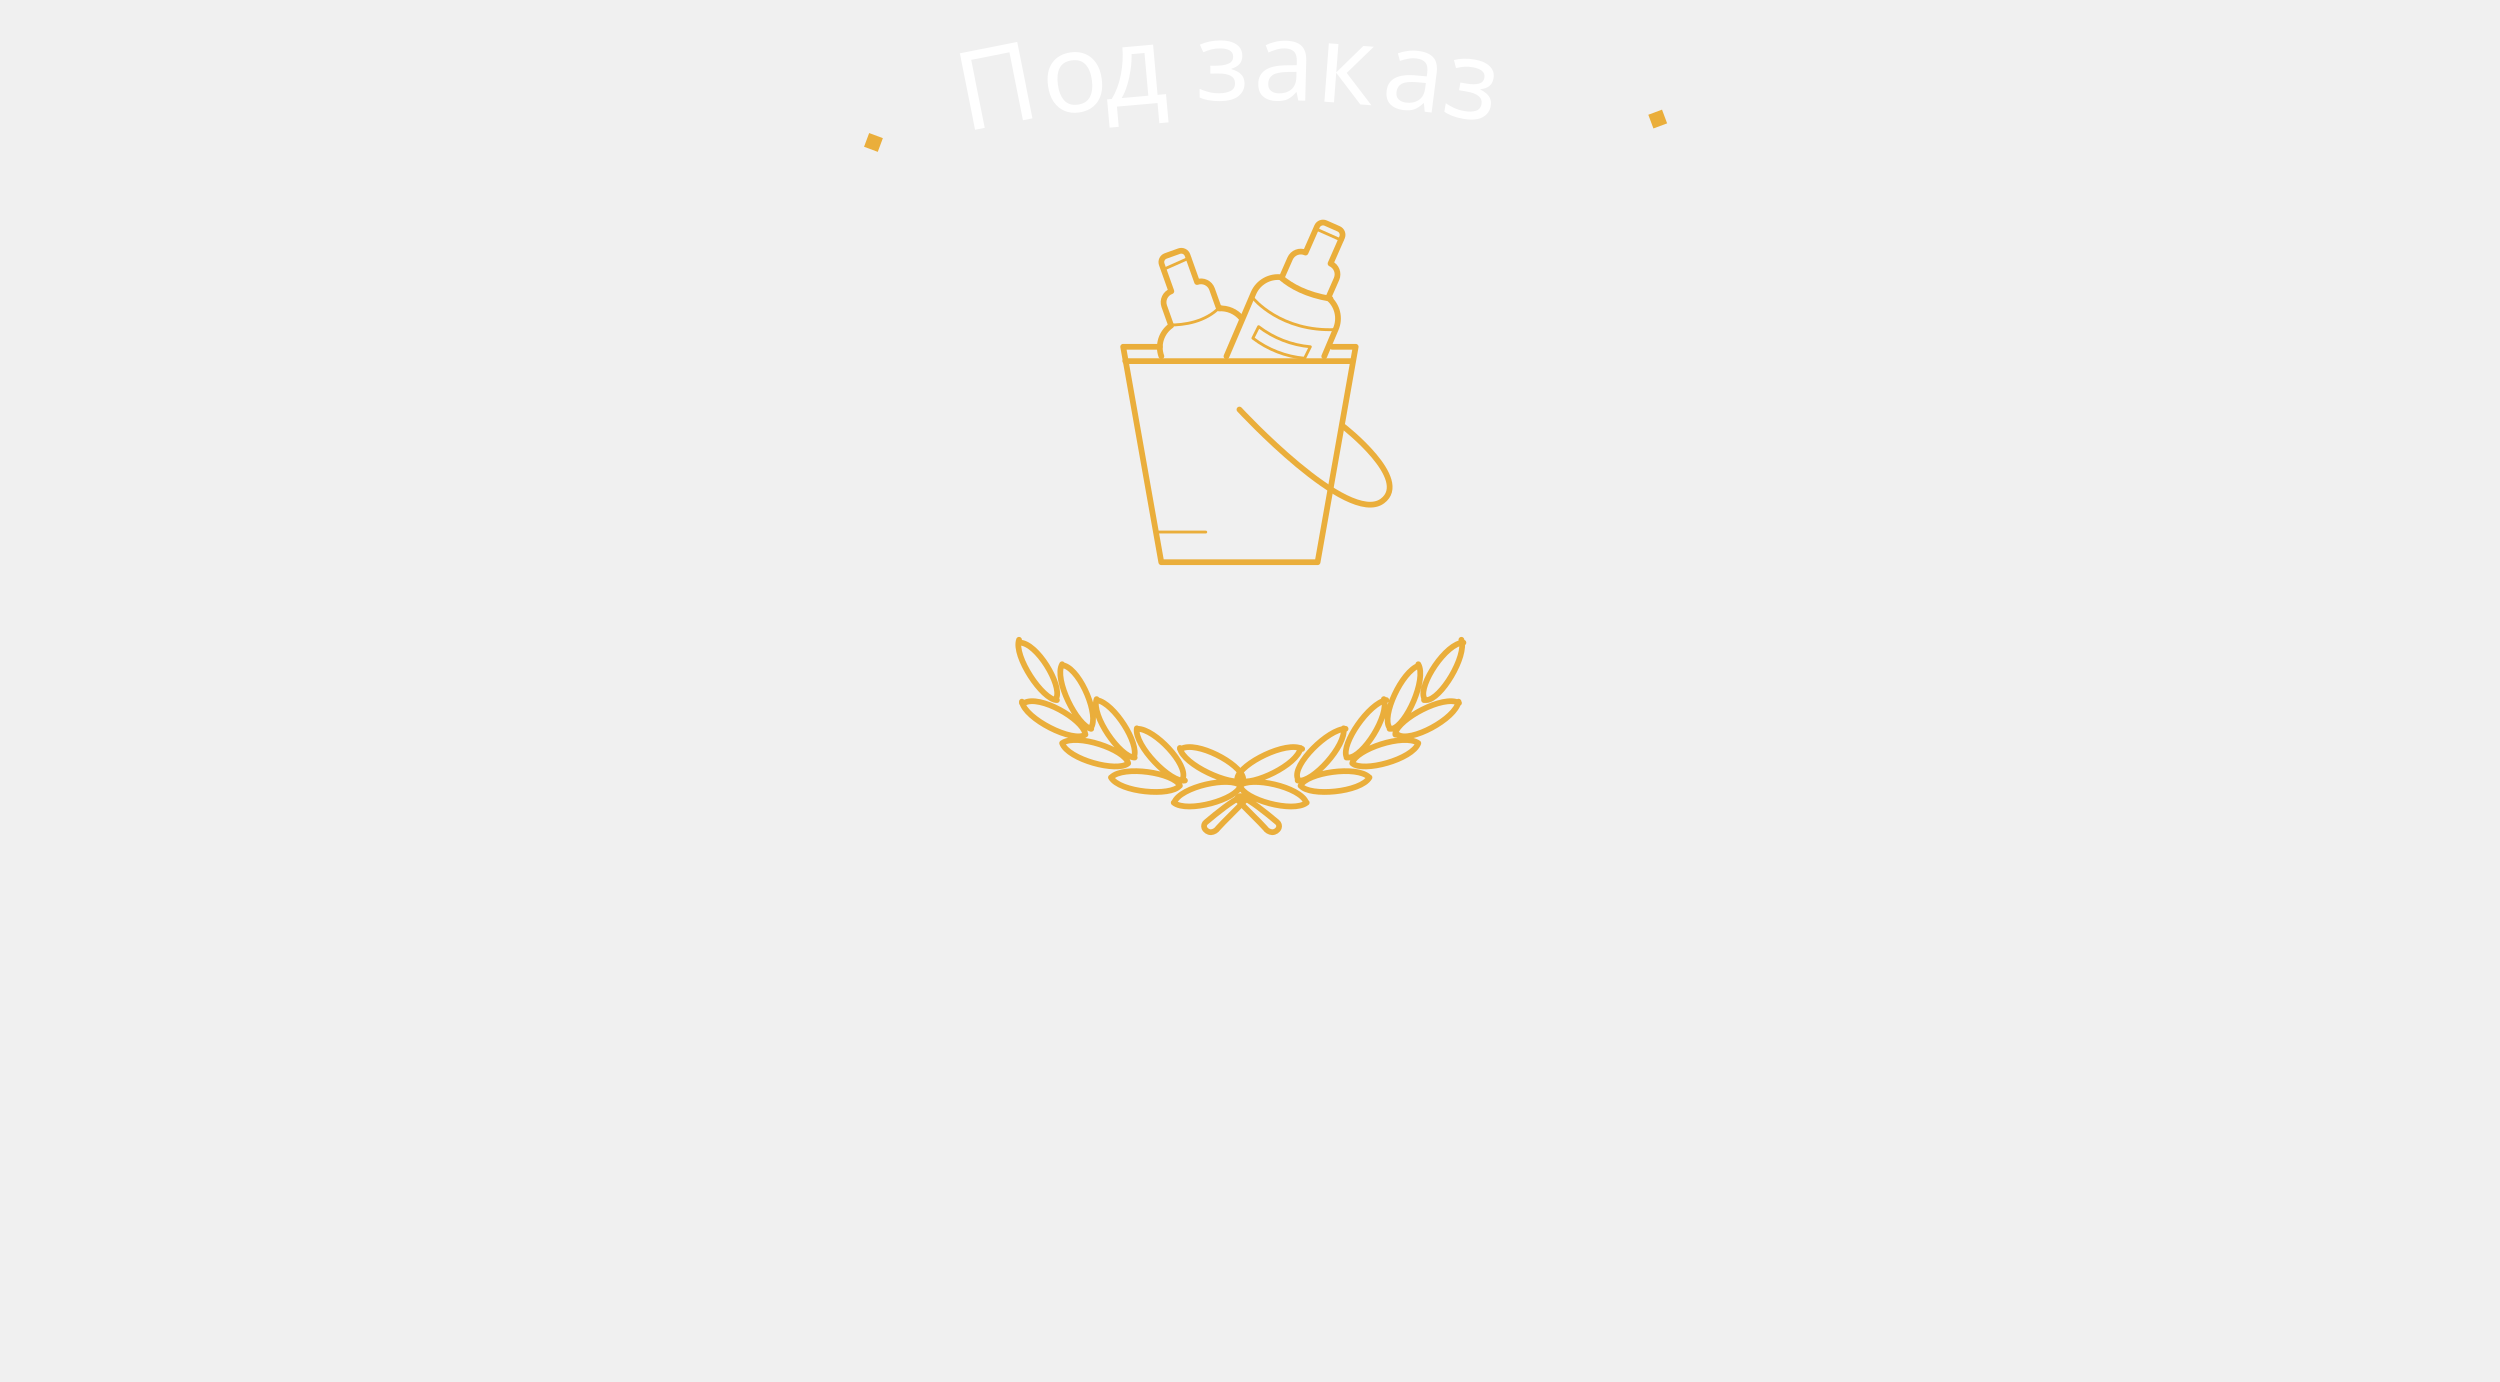
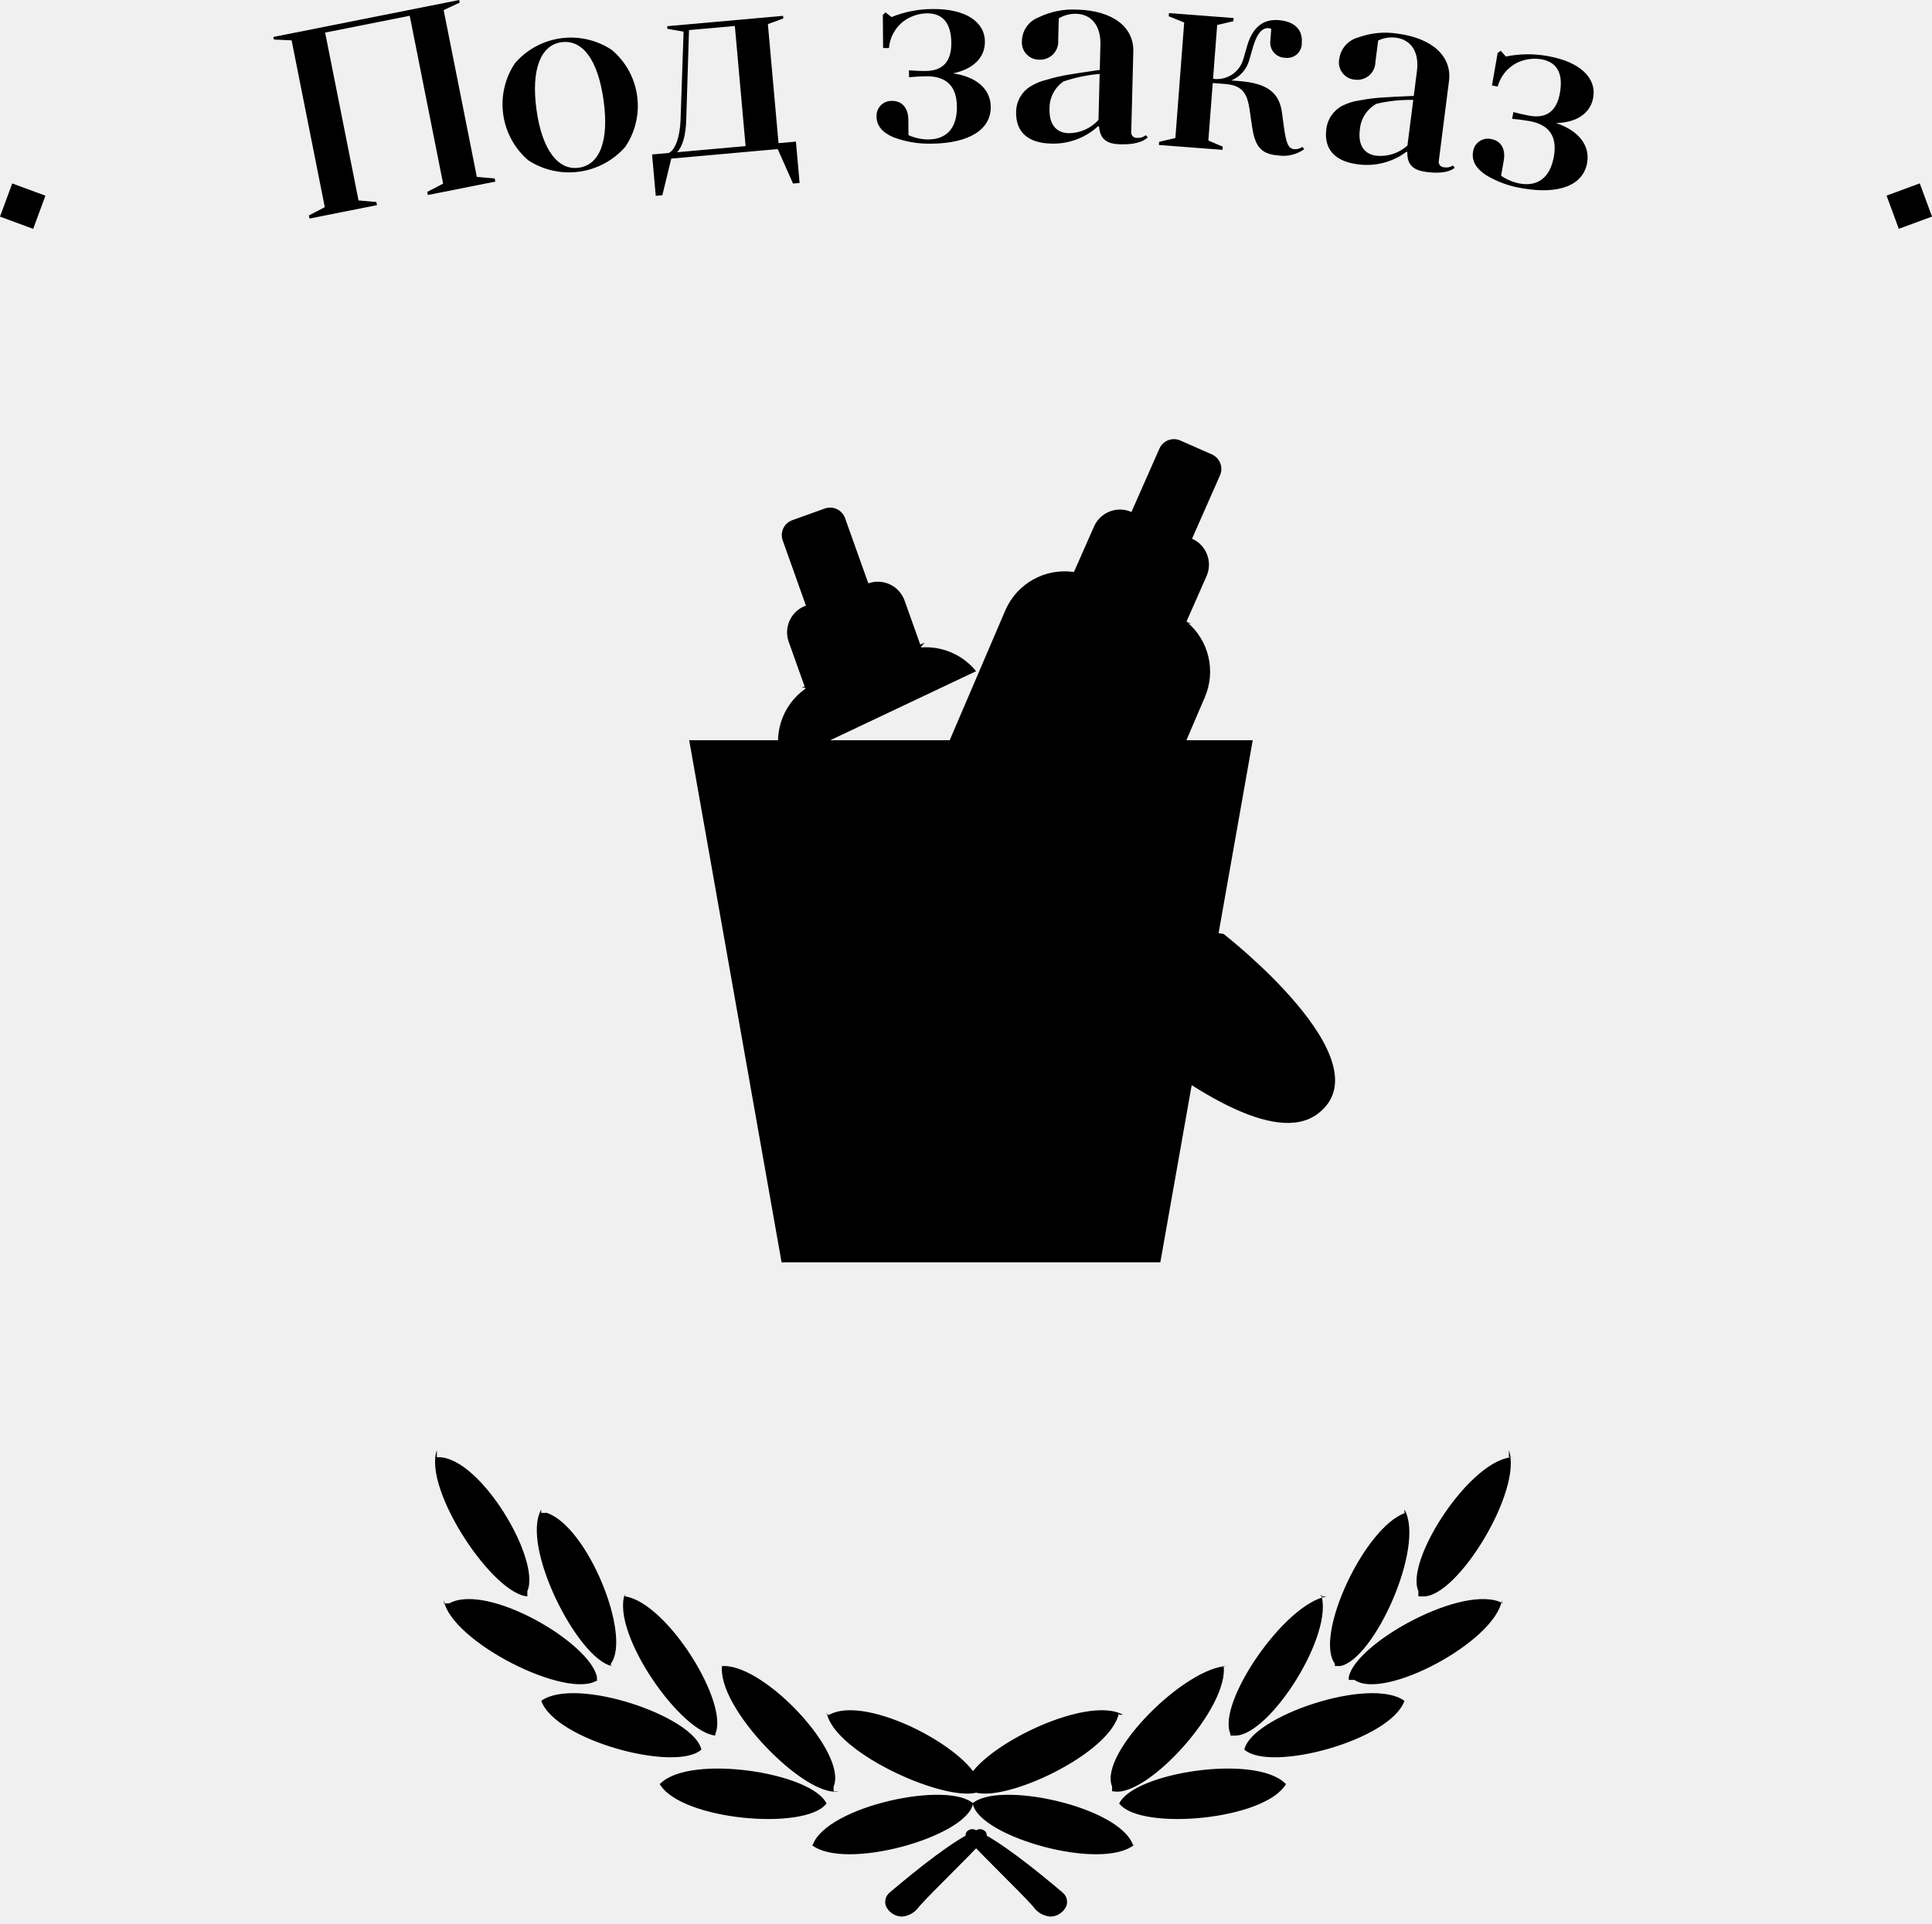
- <svg xmlns="http://www.w3.org/2000/svg" id="Layer_1" data-name="Layer 1" viewBox="0 0 870.31 480.76">
-   <defs>
-     <style>.cls-1,.cls-2,.cls-3{fill:none;stroke:#eaae3b;stroke-linecap:round;stroke-linejoin:round;}.cls-1,.cls-3{stroke-width:2px;}.cls-3{fill-rule:evenodd;}.cls-4{font-size:38px;fill:#fff;font-family:Anglecia Pro Display;}.cls-5{fill:#eaae3b;}</style>
-   </defs>
-   <polyline class="cls-1" points="403.75 120.72 391 120.72 404.27 195.72 458.68 195.72 471.95 120.72 463.75 120.72" />
-   <line class="cls-1" x1="391.75" y1="125.72" x2="470.75" y2="125.72" />
-   <path class="cls-1" d="M1451.73,2137.85s37.68,40.78,49.76,31.85c10.17-7.52-13.48-25.87-13.48-25.87" transform="translate(-1020.25 -1995.28)" />
-   <path class="cls-1" d="M1452.47,2106.08a9.31,9.31,0,0,0-7.88-3.42l-2.4-6.73a4.08,4.08,0,0,0-5.21-2.47h0l-3.34-9.37a2.28,2.28,0,0,0-2.92-1.38l-4.66,1.67a2.28,2.28,0,0,0-1.38,2.91l3.34,9.38v0a4.08,4.08,0,0,0-2.47,5.21l2.4,6.73a9.28,9.28,0,0,0-3.4,10.7" transform="translate(-1020.25 -1995.28)" />
-   <path class="cls-2" d="M1427.41,2108.43c4.93,0,12.46-.92,17.69-6.43" transform="translate(-1020.25 -1995.28)" />
-   <path class="cls-1" d="M1481.25,2119.32l4-9.44a9.28,9.28,0,0,0-2.61-10.92l2.88-6.54a4.08,4.08,0,0,0-2.08-5.38h0l4-9.1a2.28,2.28,0,0,0-1.17-3l-4.53-2a2.28,2.28,0,0,0-3,1.17l-4,9.1h0a4.08,4.08,0,0,0-5.38,2.08l-2.88,6.54a9.28,9.28,0,0,0-9.83,5.44l-9.44,22.05" transform="translate(-1020.25 -1995.28)" />
-   <path class="cls-1" d="M1466.3,2092c3.34,2.85,8.73,5.92,17.11,7.28" transform="translate(-1020.25 -1995.28)" />
-   <line class="cls-2" x1="458.16" y1="79.72" x2="467.16" y2="83.72" />
-   <line class="cls-2" x1="414.16" y1="89.72" x2="405.16" y2="93.72" />
-   <path class="cls-2" d="M1456.41,2099s9.6,12,29,11" transform="translate(-1020.25 -1995.28)" />
-   <path class="cls-2" d="M1474.41,2120a34.59,34.59,0,0,1-18-7l2-4a34.59,34.59,0,0,0,18,7Z" transform="translate(-1020.25 -1995.28)" />
-   <line class="cls-2" x1="402.75" y1="185.22" x2="419.75" y2="185.22" />
-   <path class="cls-3" d="M1429,2274.7h0c2-5.57,19.61-9.33,23.15-5.87H1452c-1,4.73-18.42,9.65-23.15,5.87H1429Zm10.5,8.77h0a2.55,2.55,0,0,0,2.3,1.53,3.29,3.29,0,0,0,2.47-1.44c1.9-2.15,7-7,9.44-9.71a0.76,0.76,0,0,0-.14-1.24,1,1,0,0,0-1.12,0c-3.21,1.39-8.35,5.5-12.39,8.91a1.75,1.75,0,0,0-.56,1.94h0ZM1375,2219h0.24c6,0,14.76,14.79,12.76,19.25V2239h0.18c-5,0-15.18-15.31-13.18-21v1h0Zm15,8h0v-0.48c-3,5.25,5.24,21.48,10.14,22.48H1400v-0.34c3-4-3.32-19.66-9.19-21.66H1390Zm-14,13h0v-0.46c1,6,17.88,14.46,22.12,11.46H1398v-0.42c-1-4.94-15.75-13.58-21.22-10.58H1376Zm26-1h0.09c6,1,14.91,15.29,12.91,19.77V2259h0.26c-5,0-15.26-14.63-13.26-20.33V2239h0Zm-12,15h0c2,5.68,19.28,10.31,23,7h0c-1-4.8-18.08-10.56-23-7h0Zm26-5h0v-0.17c-1,6,11.91,19.17,16.75,18.17H1432v-0.7c2-4.78-9.71-17.3-15.73-17.3H1416Zm-9,16.93h0c3,5.23,20.86,6.77,23.93,2.88H1431c-2-4.51-19.71-7.23-23.93-2.88H1407Zm24-9.93h0v-0.34c1,5.93,17.89,13.34,22,11.34h0v-0.94c-1-4.93-16.22-13.06-21.61-10.06H1431Z" transform="translate(-1020.25 -1995.28)" />
-   <path class="cls-3" d="M1475,2274.7h0c-2-5.57-19.61-9.33-23.15-5.87H1452c1,4.73,18.42,9.65,23.15,5.87H1475Zm-9.56,8.77h0a2.55,2.55,0,0,1-2.3,1.53,3.29,3.29,0,0,1-2.47-1.44c-1.9-2.15-7-7-9.44-9.71a0.76,0.76,0,0,1,.14-1.24,1,1,0,0,1,1.12,0c3.21,1.39,8.35,5.5,12.39,8.91a1.75,1.75,0,0,1,.56,1.94h0ZM1529,2219h0.7c-6,0-15.7,14.79-13.7,19.25V2239h0.76c5,0,14.24-15.31,12.24-21v1h0Zm-15,8h0v-0.48c3,5.25-4.3,21.48-9.2,22.48H1504v-0.34c-3-4,4.27-19.66,10.13-21.66H1514Zm14,13h0v-0.46c-1,6-16.94,14.46-21.18,11.46H1506v-0.42c1-4.94,16.69-13.58,22.16-10.58H1528Zm-26-1h0.85c-6,1-15.85,15.29-13.85,19.77V2259h0.69c5,0,14.31-14.63,12.31-20.33V2239h0Zm12,15h0c-2,5.68-19.28,10.31-23,7h0c1-4.8,18.08-10.56,23-7h0Zm-26-5h0v-0.17c1,6-11,19.17-15.81,18.17H1472v-0.7c-2-4.78,10.65-17.3,16.68-17.3H1488Zm9,16.93h0c-3,5.23-20.86,6.77-23.93,2.88H1473c2-4.51,19.71-7.23,23.93-2.88H1497Zm-24-9.93h0v-0.34c-1,5.93-16.94,13.34-21.1,11.34H1451v-0.94c1-4.93,17.17-13.06,22.56-10.06H1473Z" transform="translate(-1020.25 -1995.28)" />
-   <text class="cls-4" transform="translate(335.83 45.89) rotate(-11.25)">П</text>
-   <text class="cls-4" transform="translate(364.18 40.36) rotate(-7.86)">о</text>
-   <text class="cls-4" transform="translate(384.94 37.46) rotate(-5.11)">д</text>
-   <text class="cls-4" transform="matrix(1, -0.05, 0.05, 1, 407.73, 35.57)"> </text>
-   <text class="cls-4" transform="translate(416.39 34.9) rotate(-0.5)">з</text>
-   <text class="cls-4" transform="translate(436.15 34.59) rotate(1.47)">а</text>
-   <text class="cls-4" transform="translate(457.83 35.15) rotate(4.36)">к</text>
-   <text class="cls-4" transform="translate(480.29 36.88) rotate(7.27)">а</text>
-   <text class="cls-4" transform="matrix(0.98, 0.17, -0.17, 0.98, 501.42, 39.6)">з</text>
-   <rect class="cls-5" x="1312.97" y="2036.72" width="5.08" height="5.08" transform="matrix(0.35, -0.94, 0.94, 0.35, -2073.26, 572.43)" />
-   <rect class="cls-5" x="1583.97" y="2036.72" width="5.08" height="5.08" transform="matrix(0.94, -0.35, 0.35, 0.94, -1627.97, -1320.18)" />
+ <svg xmlns="http://www.w3.org/2000/svg" width="277.526" height="276.351" viewBox="0 0 277.526 276.351">
+   <defs />
+   <polyline class="a" points="111.749 106.351 99 106.351 112.271 181.351 166.679 181.351 179.95 106.351 171.749 106.351" />
+   <line class="a" x1="99.749" y1="111.351" x2="178.749" y2="111.351" />
+   <path class="a" d="M1451.726,2137.851s37.68,40.781,49.764,31.849c10.174-7.52-13.475-25.874-13.475-25.874" transform="translate(-1312.251 -2009.649)" />
+   <path class="a" d="M1452.466,2106.078a9.312,9.312,0,0,0-7.877-3.418l-2.398-6.729a4.077,4.077,0,0,0-5.209-2.472h0l-3.339-9.369a2.28,2.28,0,0,0-2.917-1.381l-4.662,1.671a2.28,2.28,0,0,0-1.379,2.912l3.342,9.377-0.006-.016a4.077,4.077,0,0,0-2.472,5.209l2.398,6.729a9.285,9.285,0,0,0-3.399,10.702" transform="translate(-1312.251 -2009.649)" />
+   <path class="b" d="M1427.407,2108.432c4.927,0.05,12.456-.922,17.69-6.431" transform="translate(-1312.251 -2009.649)" />
+   <path class="a" d="M1481.251,2119.316l4.041-9.437a9.285,9.285,0,0,0-2.608-10.922l2.883-6.536a4.077,4.077,0,0,0-2.084-5.376h0l4.017-9.104a2.28,2.28,0,0,0-1.166-3.007l-4.531-1.999a2.28,2.28,0,0,0-3.007,1.166l-4.017,9.104h0a4.077,4.077,0,0,0-5.376,2.084l-2.883,6.536a9.285,9.285,0,0,0-9.825,5.436l-9.444,22.054" transform="translate(-1312.251 -2009.649)" />
+   <path class="a" d="M1466.301,2092c3.345,2.846,8.73,5.918,17.107,7.281" transform="translate(-1312.251 -2009.649)" />
+   <line class="b" x1="166.156" y1="65.351" x2="175.156" y2="69.351" />
+   <line class="b" x1="122.156" y1="75.351" x2="113.156" y2="79.351" />
+   <path class="b" d="M1456.408,2099s9.6,12,29,11" transform="translate(-1312.251 -2009.649)" />
+   <path class="b" d="M1474.408,2120a34.587,34.587,0,0,1-18-7l2-4a34.587,34.587,0,0,0,18,7Z" transform="translate(-1312.251 -2009.649)" />
+   <line class="b" x1="110.749" y1="170.851" x2="127.749" y2="170.851" />
+   <path class="c" d="M1429,2274.701v-0.001c2-5.571,19.613-9.334,23.15-5.866L1452,2268.834v0.002c-1,4.729-18.419,9.648-23.15,5.866l0.15-.001h0Zm10.505,8.768h0a2.552,2.552,0,0,0,2.305,1.53,3.289,3.289,0,0,0,2.473-1.443c1.901-2.148,6.974-6.974,9.44-9.706a0.757,0.757,0,0,0-.144-1.244,1.011,1.011,0,0,0-1.122.008c-3.212,1.385-8.346,5.498-12.387,8.911a1.754,1.754,0,0,0-.565,1.943h0ZM1375,2219h0.242c6.037,0,14.758,14.793,12.758,19.245V2239h0.182c-4.952,0-15.182-15.314-13.182-20.998V2219h0Zm15,8h0v-0.478c-3,5.249,5.241,21.478,10.139,22.478H1400v-0.336c3-4.022-3.323-19.664-9.19-21.664H1390Zm-14,13h0v-0.46c1,5.967,17.884,14.46,22.121,11.46H1398v-0.417c-1-4.941-15.747-13.583-21.218-10.583H1376Zm26-1h0.094c6.042,1,14.906,15.29,12.906,19.767V2259h0.257C1410.306,2259,1400,2244.374,1402,2238.667V2239h0Zm-12,14.996h0v0.001c2,5.683,19.284,10.309,22.989,7.023l0.011-.001v-0.001c-1-4.797-18.075-10.563-22.989-7.023l-0.011.001h0ZM1416,2249h0v-0.175c-1,5.974,11.907,19.175,16.754,18.175H1432v-0.698c2-4.779-9.711-17.302-15.733-17.302H1416Zm-9,16.927h0v0.001c3,5.227,20.856,6.766,23.927,2.881l0.073-.001v-0.001c-2-4.505-19.711-7.228-23.927-2.88l-0.073.001h0ZM1431,2256h0v-0.342c1,5.933,17.888,13.342,22.046,11.342H1453v-0.941c-1-4.928-16.222-13.059-21.613-10.059H1431Z" transform="translate(-1312.251 -2009.649)" />
+   <path class="c" d="M1475,2274.701v-0.001c-2-5.571-19.613-9.334-23.15-5.866L1452,2268.834v0.002c1,4.729,18.419,9.648,23.15,5.866L1475,2274.701h0Zm-9.562,8.768h0a2.552,2.552,0,0,1-2.305,1.53,3.289,3.289,0,0,1-2.473-1.443c-1.901-2.148-6.974-6.974-9.44-9.706a0.757,0.757,0,0,1,.144-1.244,1.011,1.011,0,0,1,1.122.008c3.212,1.385,8.346,5.498,12.387,8.911a1.754,1.754,0,0,1,.565,1.943h0ZM1529,2219h0.702C1523.665,2219,1514,2233.793,1516,2238.245V2239h0.761c4.952,0,14.239-15.314,12.239-20.998V2219h0Zm-15,8h0v-0.478c3,5.249-4.298,21.478-9.195,22.478H1504v-0.336c-3-4.022,4.267-19.664,10.133-21.664H1514Zm14,13h0v-0.46C1527,2245.507,1511.059,2254,1506.822,2251H1506v-0.417c1-4.941,16.69-13.583,22.161-10.583H1528Zm-26-1h0.85C1496.808,2240,1487,2254.29,1489,2258.767V2259h0.687c4.951,0,14.313-14.626,12.313-20.333V2239h0Zm12,14.996h0v0.001c-2,5.683-19.284,10.309-22.989,7.023l-0.011-.001v-0.001c1-4.797,18.075-10.563,22.989-7.023l0.011,0.001h0ZM1488,2249h0v-0.175c1,5.974-10.964,19.175-15.811,18.175H1472v-0.698c-2-4.779,10.654-17.302,16.677-17.302H1488Zm9,16.927h0v0.001c-3,5.227-20.856,6.766-23.927,2.881L1473,2268.807v-0.001c2-4.505,19.711-7.228,23.927-2.88L1497,2265.927h0ZM1473,2256h0v-0.342c-1,5.933-16.944,13.342-21.102,11.342H1451v-0.941c1-4.928,17.166-13.059,22.557-10.059H1473Z" transform="translate(-1312.251 -2009.649)" />
+   <path class="d" d="M1356.626,2040.601l2.281-1.19-4.767-23.966-2.541-.115-0.074-.373,26.688-5.308,0.073,0.373-2.304,1.078,4.767,23.966,2.563,0.226,0.09,0.447-9.69,1.927-0.09-.447,2.281-1.19-4.796-24.115-12.15,2.417,4.796,24.115,2.564,0.226,0.088,0.447-9.69,1.928Z" transform="translate(-1312.251 -2009.649)" />
+   <path class="d" d="M1400.14,2016.825a10.509,10.509,0,0,1,1.922,13.93,10.737,10.737,0,0,1-13.93,1.922,10.62,10.62,0,0,1-1.922-13.93A10.621,10.621,0,0,1,1400.14,2016.825Zm-4.762,16.924c2.974-.41,4.392-3.752,3.577-9.663-0.816-5.911-3.054-8.786-6.067-8.371-2.897.4-4.387,3.79-3.57,9.7C1390.127,2031.289,1392.479,2034.148,1395.378,2033.748Z" transform="translate(-1312.251 -2009.649)" />
+   <path class="d" d="M1423.969,2031.067l-15.29,1.367-1.284,5.265-0.947.084-0.531-5.942,2.386-.213c0.918-.387,1.626-2.282,1.709-4.769l0.433-12.666-2.325-.402-0.034-.378,16.652-1.489,0.034,0.378-2.217.809,1.529,17.106,2.498-.223,0.53,5.942-0.946.084Zm-12.745-17.095-0.391,12.7c-0.051,2.408-.519,4.014-1.321,4.848l9.84-.88-1.542-17.258Z" transform="translate(-1312.251 -2009.649)" />
+   <path class="d" d="M1442.822,2019.755q1.368,0.102,2.394.093c2.47-.022,3.713-1.363,3.689-4.023-0.024-2.85-1.216-4.283-3.533-4.263A5.923,5.923,0,0,0,1442,2012.732a5.436,5.436,0,0,0-2.057,3.818l-0.836.007-0.042-4.75,0.377-.383,0.879,0.676a15.693,15.693,0,0,1,5.92-1.154c4.673-.041,7.463,1.796,7.488,4.684,0.021,2.318-1.713,3.967-4.596,4.562,3.349,0.465,5.416,2.232,5.438,4.816,0.028,3.23-3.07,5.233-8.503,5.281a14.419,14.419,0,0,1-5.521-.939c-1.562-.67-2.369-1.651-2.381-2.943a2.134,2.134,0,0,1,2.222-2.262c1.368-.012,2.327.93,2.343,2.716l0.02,2.204a7.052,7.052,0,0,0,2.855.621c2.621-.023,4.128-1.632,4.101-4.71-0.026-2.926-1.483-4.395-4.408-4.369-0.723.006-1.559,0.052-2.469,0.136Z" transform="translate(-1312.251 -2009.649)" />
+   <path class="d" d="M1470.021,2027.753a9.474,9.474,0,0,1-6.831,2.523c-3.38-.087-5.047-1.765-4.976-4.538a4.354,4.354,0,0,1,1.993-3.635,7.886,7.886,0,0,1,2.42-1.002,22.98,22.98,0,0,1,3.098-.719c1.031-.163,2.368-0.395,4.008-0.619a4.692,4.692,0,0,0,.496-0.063l0.094-3.646c0.067-2.621-1.218-4.364-3.497-4.423a4.64,4.64,0,0,0-2.487.658l-0.081,3.115a2.591,2.591,0,0,1-2.695,2.819,2.473,2.473,0,0,1-2.514-2.725,3.703,3.703,0,0,1,2.405-3.359,11.248,11.248,0,0,1,5.464-1.113c5.279,0.136,8.219,2.568,8.13,6.025l-0.295,11.509a0.782,0.782,0,0,0,.85.896,1.679,1.679,0,0,0,1.227-.386l0.297,0.312c-0.74.703-2.041,1.05-3.979,1-1.822-.047-2.871-0.682-3.015-2.51Zm0.193-7.483a21.516,21.516,0,0,0-5.197,1.083,4.66,4.66,0,0,0-2.004,3.978c-0.056,2.165.939,3.407,2.724,3.453a5.785,5.785,0,0,0,4.307-1.904Z" transform="translate(-1312.251 -2009.649)" />
+   <path class="d" d="M1494.864,2013.795a1.695,1.695,0,0,0-.374-0.105c-0.946-.072-1.66.788-2.219,2.613l-0.57,1.977a4.421,4.421,0,0,1-2.586,2.928l1.1,0.084c3.978,0.303,5.824,1.587,6.202,4.627l0.268,2.002c0.322,2.273.602,3.095,1.511,3.164a1.733,1.733,0,0,0,1.131-.333l0.281,0.326a5.141,5.141,0,0,1-3.842.889c-2.539-.193-3.277-1.508-3.679-4.244l-0.349-2.428c-0.384-2.469-1.188-3.407-3.614-3.591l-1.666-.127-0.631,8.261,2.066,0.882-0.034.455-9.133-.696,0.035-.455,2.329-.547,1.266-16.598-2.219-.893,0.034-.455,9.284,0.708-0.035.455-2.327.547-0.591,7.73a3.935,3.935,0,0,0,4.327-2.758l0.57-1.977c0.773-2.647,2.276-3.867,4.513-3.696,2.008,0.153,3.495,1.143,3.337,3.228a2.084,2.084,0,0,1-2.378,2.182,2.175,2.175,0,0,1-2.136-2.488Z" transform="translate(-1312.251 -2009.649)" />
+   <path class="d" d="M1514.315,2031.428a9.474,9.474,0,0,1-7.051,1.822c-3.355-.427-4.846-2.264-4.495-5.016a4.356,4.356,0,0,1,2.352-3.417,7.866,7.866,0,0,1,2.509-.753,22.963,22.963,0,0,1,3.154-.403c1.042-.059,2.396-0.155,4.05-0.212a4.663,4.663,0,0,0,.5-0.013l0.46-3.619c0.331-2.601-.771-4.466-3.034-4.754a4.641,4.641,0,0,0-2.541.404l-0.394,3.091a2.592,2.592,0,0,1-2.967,2.534,2.473,2.473,0,0,1-2.227-2.965,3.705,3.705,0,0,1,2.731-3.1,11.248,11.248,0,0,1,5.549-.558c5.241,0.667,7.922,3.384,7.484,6.815l-1.455,11.423a0.784,0.784,0,0,0,.757.978,1.679,1.679,0,0,0,1.259-.261l0.264,0.34c-0.808.625-2.137,0.839-4.061,0.594-1.81-.23-2.788-0.968-2.746-2.802Zm0.947-7.427a21.54,21.54,0,0,0-5.282.553,4.665,4.665,0,0,0-2.394,3.756c-0.273,2.148.59,3.485,2.361,3.71a5.785,5.785,0,0,0,4.478-1.46Z" transform="translate(-1312.251 -2009.649)" />
+   <path class="d" d="M1529.637,2025.751q1.329,0.348,2.337.526c2.434,0.427,3.897-.667,4.357-3.286,0.492-2.807-.419-4.432-2.701-4.832a5.921,5.921,0,0,0-3.527.538,5.438,5.438,0,0,0-2.715,3.381l-0.823-.145,0.821-4.678,0.439-.308,0.741,0.824a15.692,15.692,0,0,1,6.03-.061c4.602,0.807,7.011,3.12,6.513,5.964-0.4,2.283-2.404,3.59-5.347,3.652,3.208,1.064,4.921,3.177,4.475,5.722-0.559,3.181-3.968,4.588-9.318,3.65a14.406,14.406,0,0,1-5.257-1.925c-1.416-.943-2.031-2.053-1.809-3.326a2.135,2.135,0,0,1,2.596-1.821c1.348,0.236,2.119,1.336,1.811,3.095l-0.381,2.171a7.054,7.054,0,0,0,2.695,1.128c2.581,0.453,4.354-.856,4.886-3.887,0.505-2.881-.66-4.59-3.543-5.096-0.709-.125-1.54-0.232-2.451-0.314Z" transform="translate(-1312.251 -2009.649)" />
+   <rect class="e" x="1312.974" y="2036.722" width="5.082" height="5.082" transform="matrix(0.34609, -0.9382, 0.9382, 0.34609, -2365.262, 558.0655)" />
+   <rect class="e" x="1583.974" y="2036.722" width="5.082" height="5.082" transform="matrix(0.9382, -0.34609, 0.34609, 0.9382, -1919.974, -1334.551)" />
</svg>
